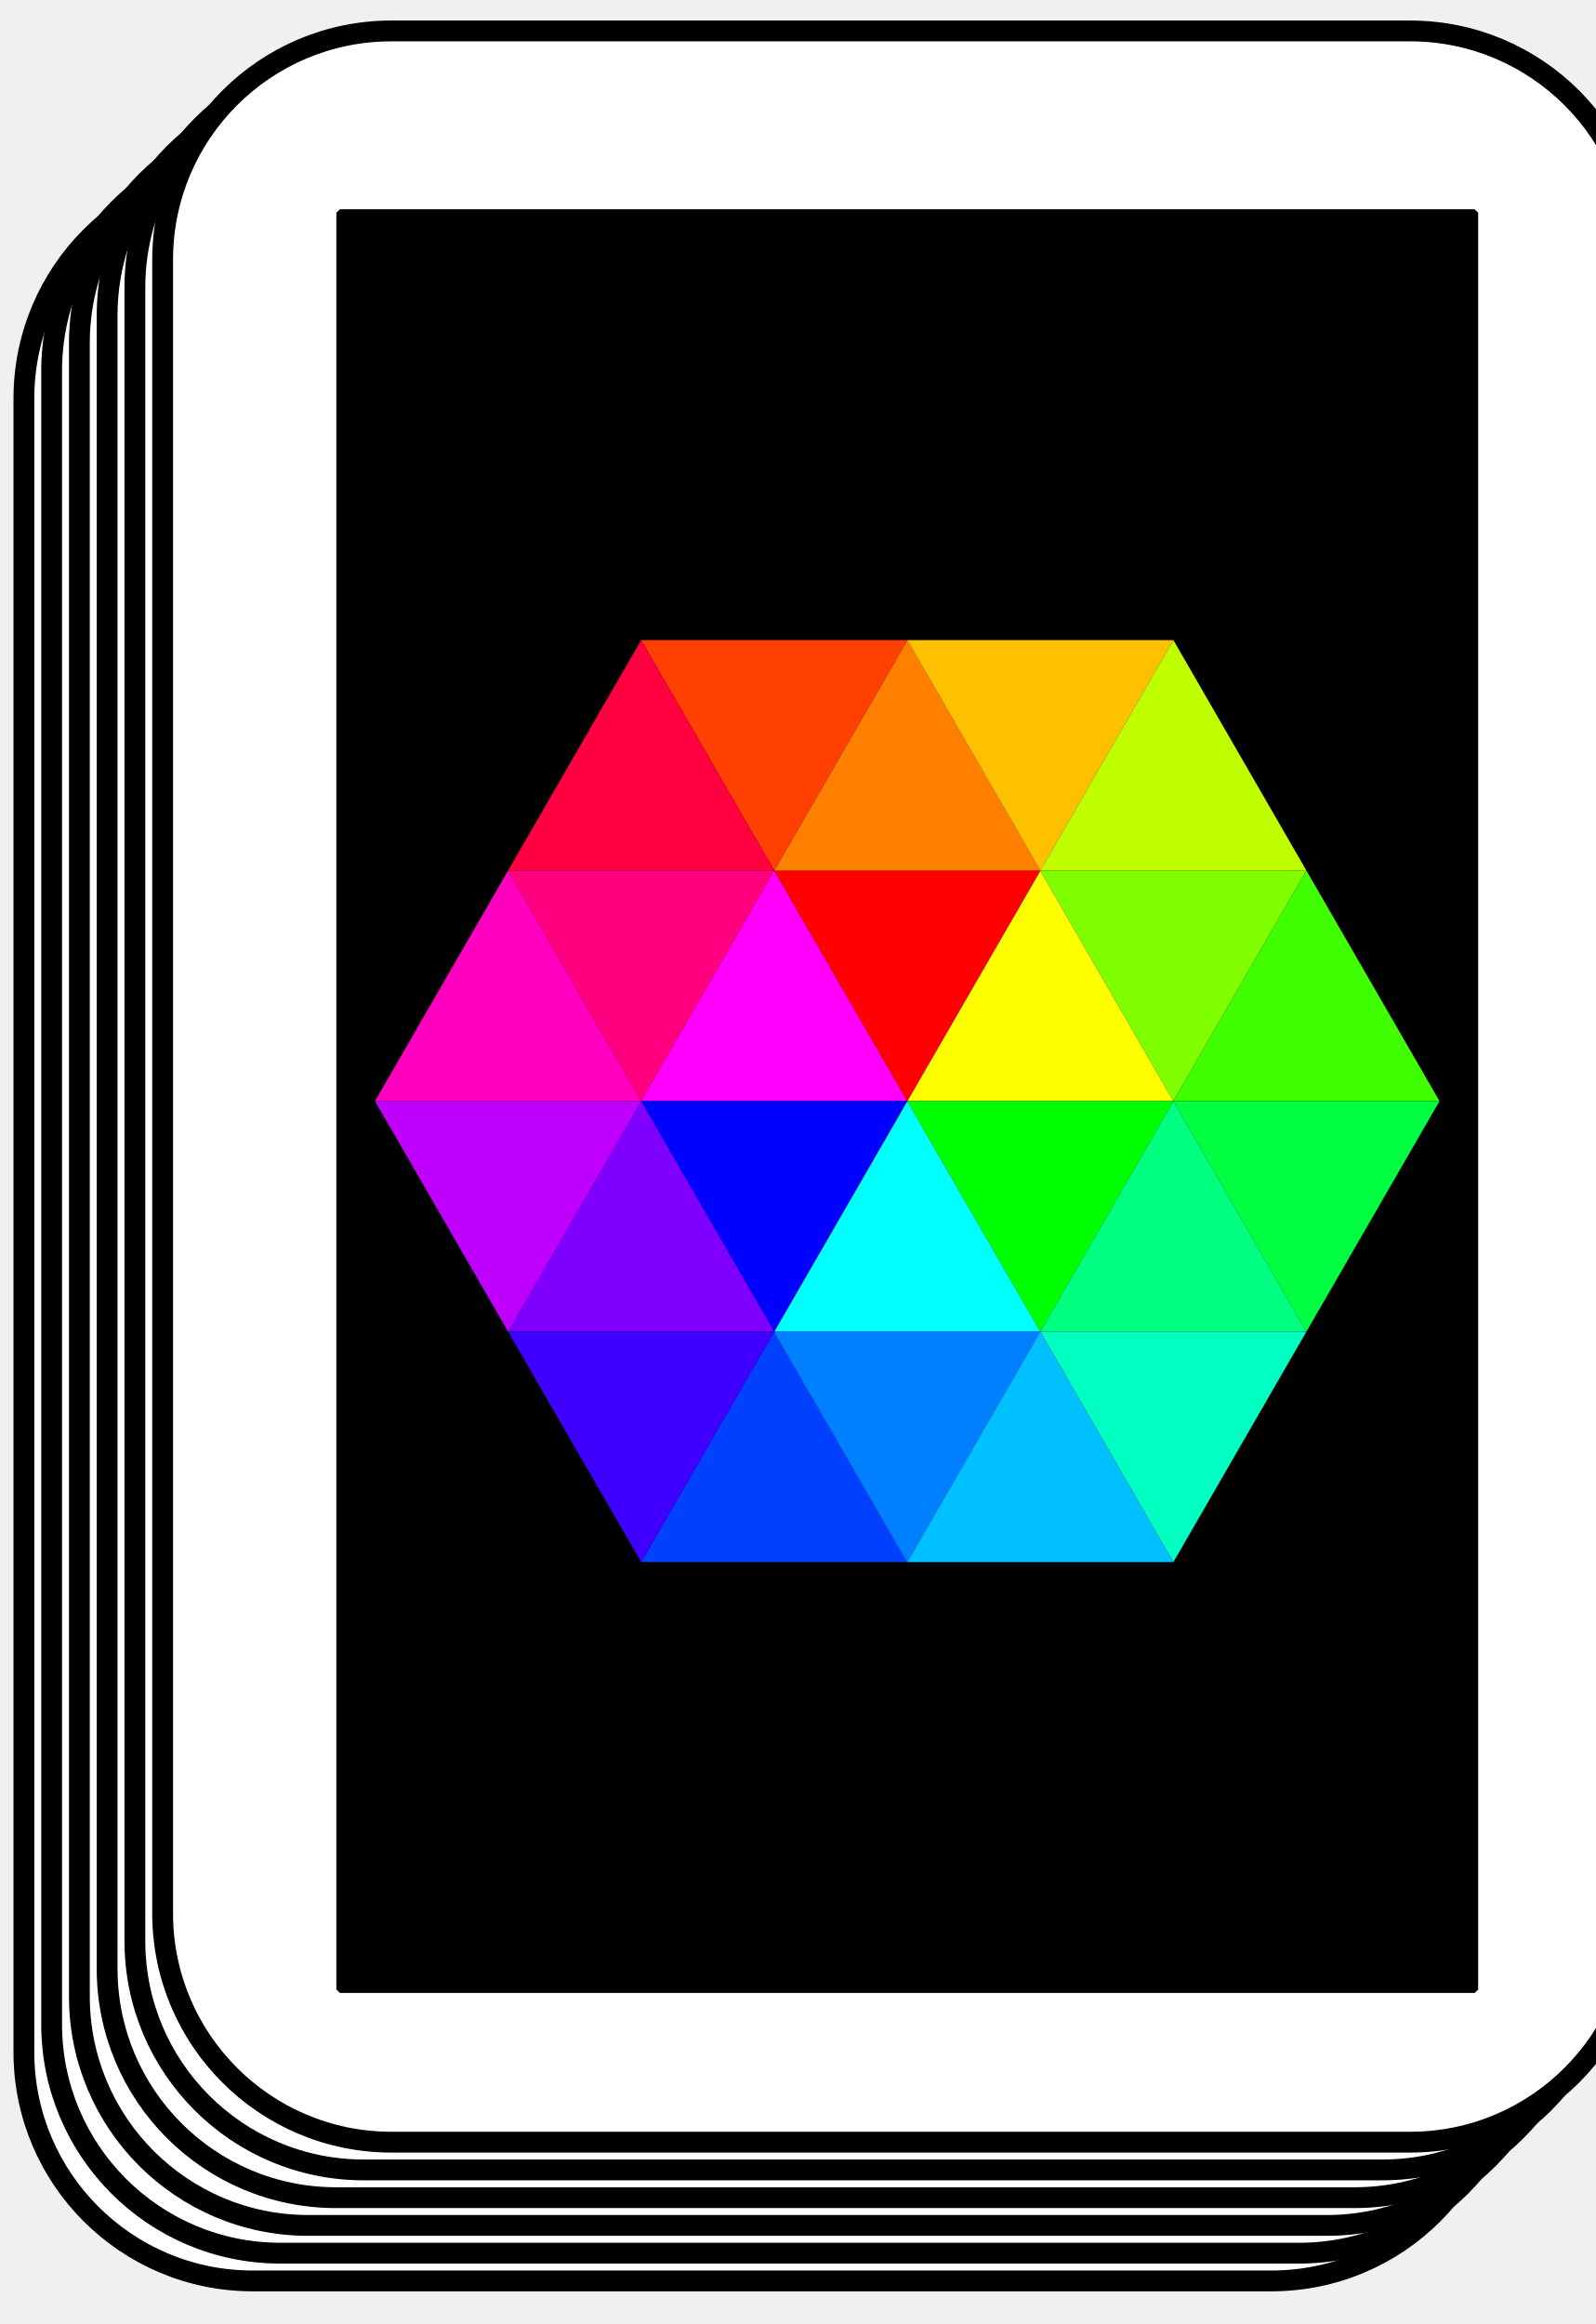
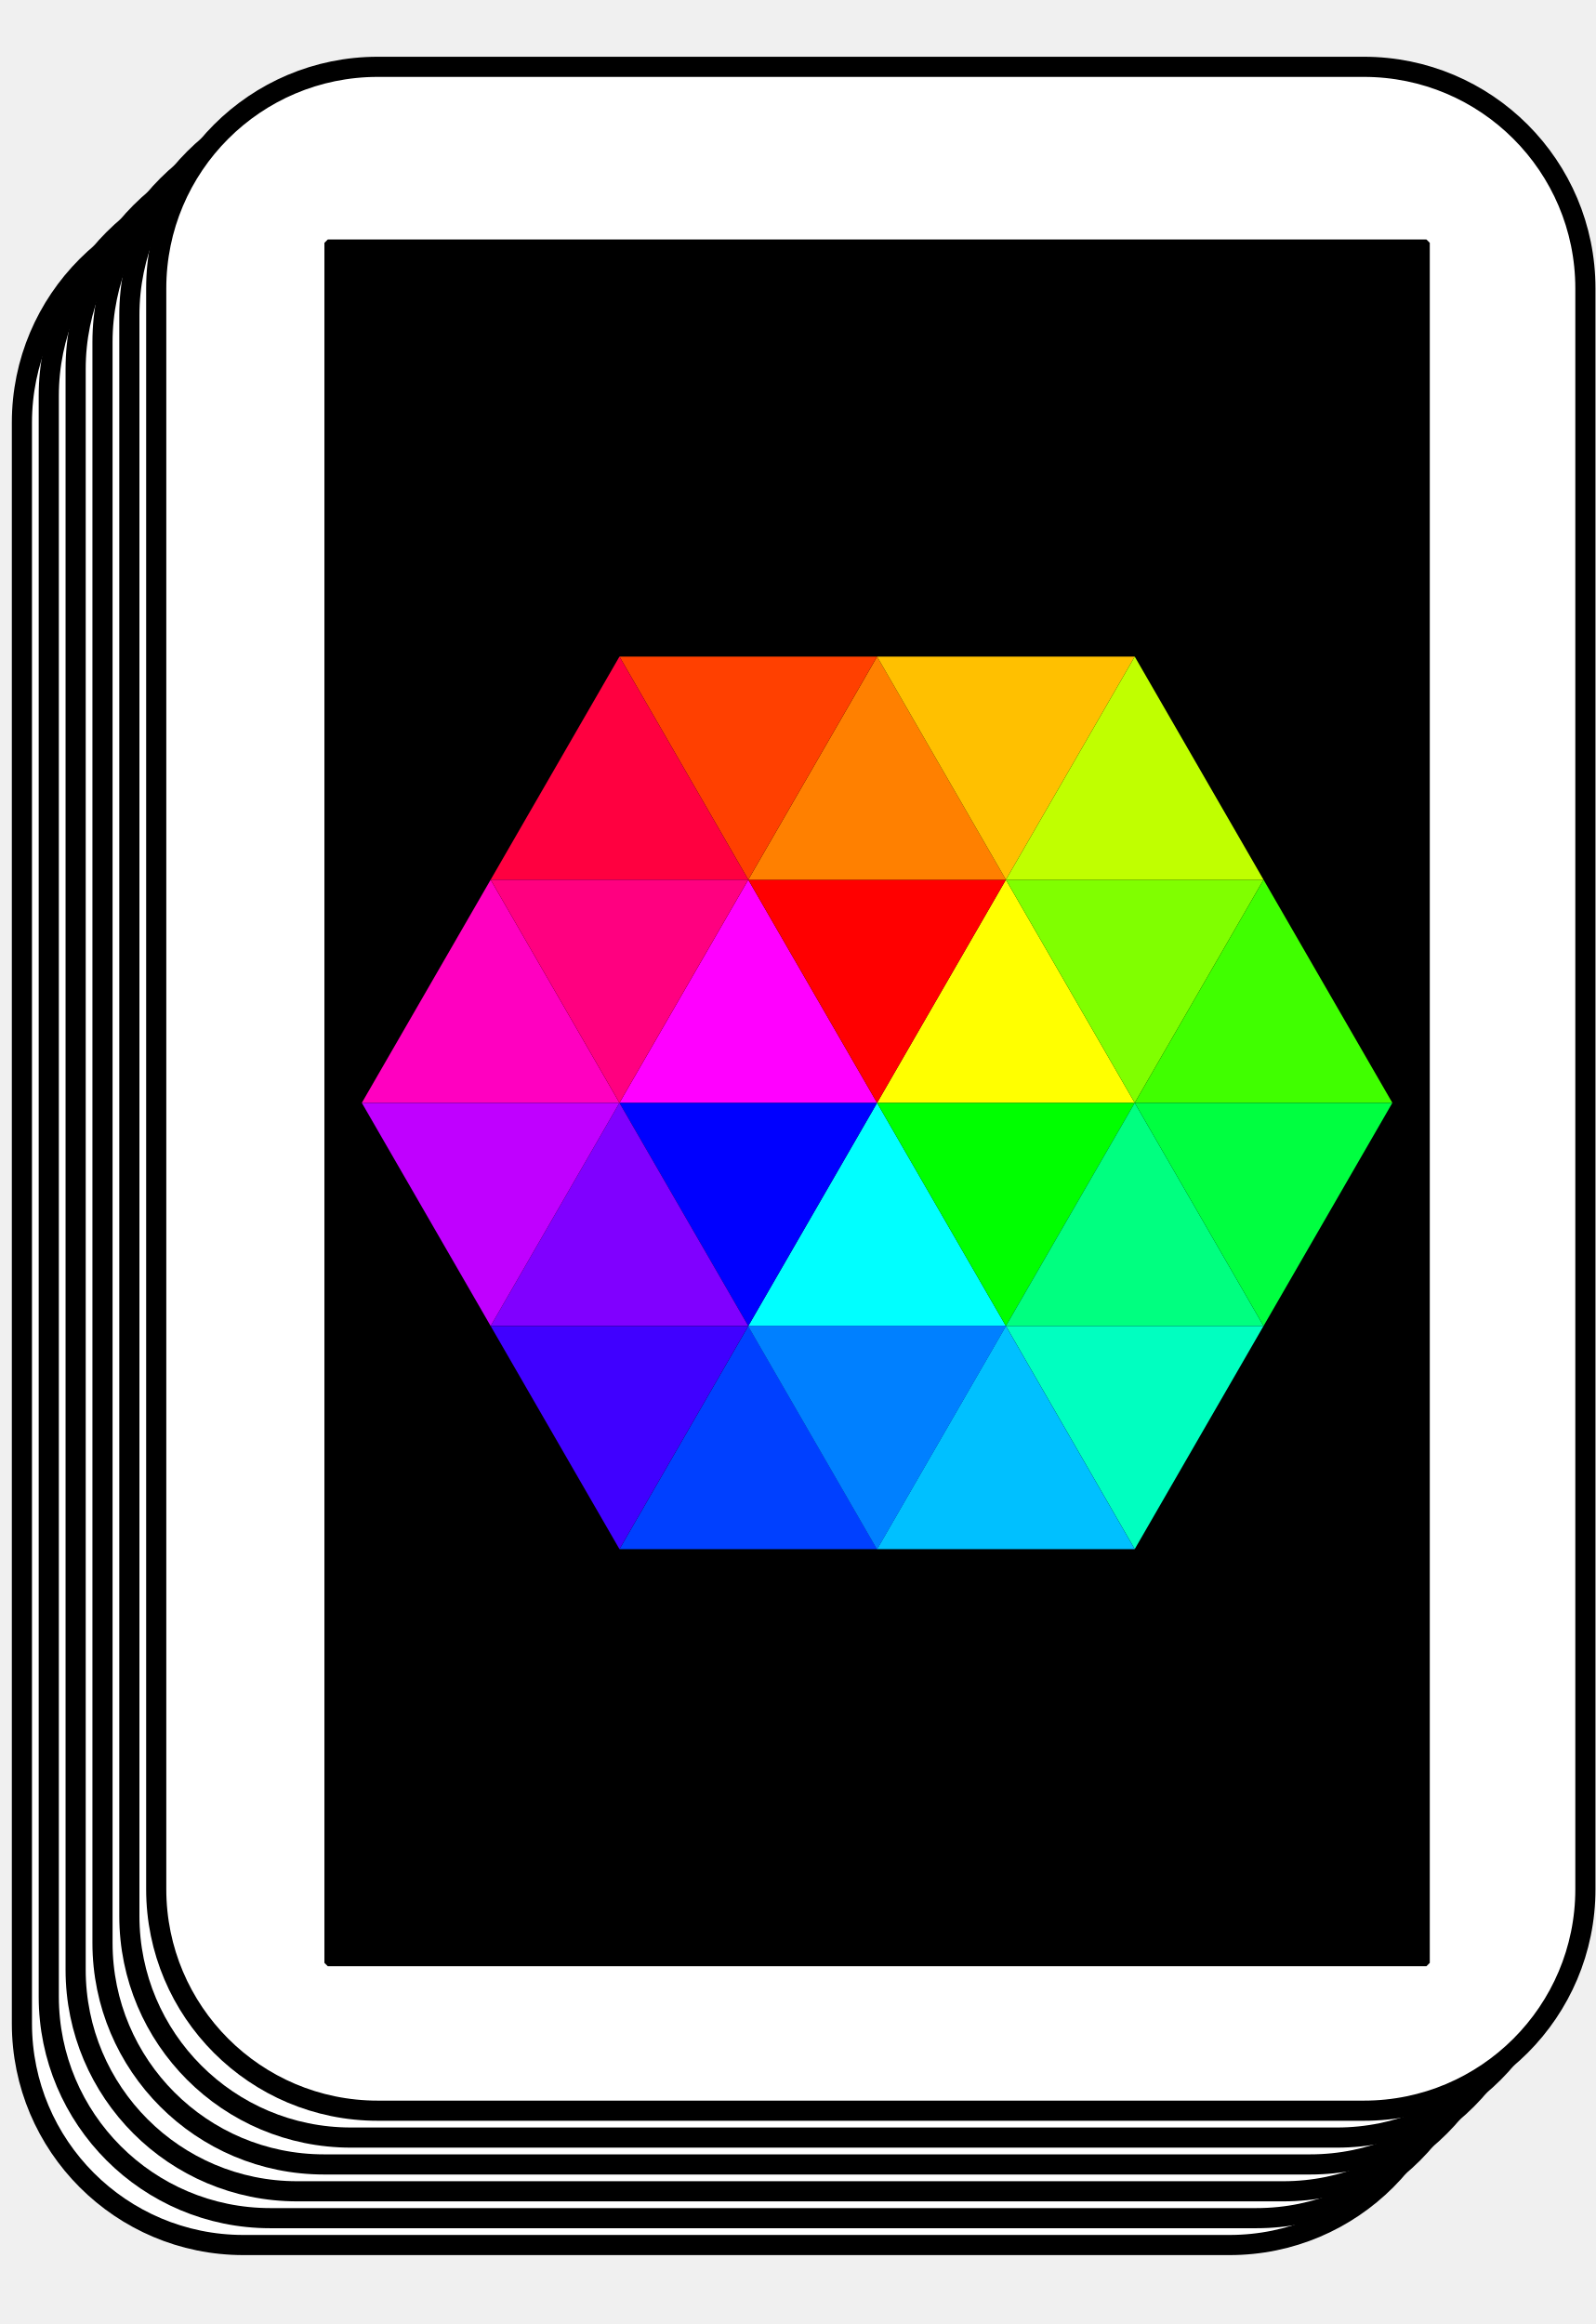
<svg xmlns="http://www.w3.org/2000/svg" viewBox="0 -20 230 335" id="svg2" version="1.1" width="100%" height="100%">
  <defs id="defs4">
    </defs>
  <g id="layer1" transform="translate(0,-740.5512)">
-     <g id="g8721" transform="translate(-0.8112714,-0.3617605)">
+     <g id="g8721" transform="matrix(0.968093,0,0,0.968093,-0.9611927,27.95691)">
      <rect ry="32.987" rx="32.987" transform="translate(0,740.5512)" y="4.821" x="4.256" height="304.33" width="212.818" id="rect3761" style="fill:#ffffff;fill-opacity:1;stroke:#000000;stroke-width:3;stroke-linejoin:miter;stroke-miterlimit:0;stroke-opacity:1;stroke-dasharray:none" />
      <rect ry="0" rx="107.901" y="771.581" x="29.806" height="256.108" width="163.592" id="color_area" style="fill:#000000;fill-opacity:1;stroke:#000000;stroke-width:1.009;stroke-linejoin:miter;stroke-miterlimit:0;stroke-opacity:1;stroke-dasharray:none" />
      <g id="layer1-5" transform="matrix(0.2325109,0,0,0.2325109,28.11276,740.5631)">
        <path style="fill:#00ffff;fill-opacity:1;stroke:none" id="path2812" d="M 177.735,373.081 278.661,198.272 379.587,373.081 z" transform="matrix(0.8174296,0,0,0.8174296,131.2882,522.0764)" />
        <path transform="matrix(0.8174296,0,0,0.8174296,48.78824,379.1822)" d="M 177.735,373.081 278.661,198.272 379.587,373.081 z" id="path2835" style="fill:#ff00ff;fill-opacity:1;stroke:none" />
        <path style="fill:#ffff00;fill-opacity:1;stroke:none" id="path2837" d="M 177.735,373.081 278.661,198.272 379.587,373.081 z" transform="matrix(0.8174296,0,0,0.8174296,213.7882,379.1823)" />
        <path transform="matrix(0.8174296,0,0,-0.8174296,131.2882,846.2237)" d="M 177.735,373.081 278.661,198.272 379.587,373.081 z" id="path2839" style="fill:#ff0000;fill-opacity:1;stroke:none" />
        <path style="fill:#0000ff;fill-opacity:1;stroke:none" id="path2841" d="M 177.735,373.081 278.661,198.272 379.587,373.081 z" transform="matrix(0.8174296,0,0,-0.8174296,48.78824,989.1178)" />
        <path transform="matrix(0.8174296,0,0,-0.8174296,213.7882,989.1178)" d="M 177.735,373.081 278.661,198.272 379.587,373.081 z" id="path2843" style="fill:#00ff00;fill-opacity:1;stroke:none" />
        <path transform="matrix(0.8174296,0,0,0.8174296,131.2882,236.288)" d="M 177.735,373.081 278.661,198.272 379.587,373.081 z" id="path2845" style="fill:#ff8000;fill-opacity:1;stroke:none" />
        <path transform="matrix(0.8174296,0,0,-0.8174296,48.78824,703.3295)" d="M 177.735,373.081 278.661,198.272 379.587,373.081 z" id="path2847" style="fill:#ff4000;fill-opacity:1;stroke:none" />
        <path style="fill:#ffc000;fill-opacity:1;stroke:none" id="path2849" d="M 177.735,373.081 278.661,198.272 379.587,373.081 z" transform="matrix(0.8174296,0,0,-0.8174296,213.7882,703.3294)" />
        <path style="fill:#80ff00;fill-opacity:1;stroke:none" id="path2851" d="M 177.735,373.081 278.661,198.272 379.587,373.081 z" transform="matrix(0.8174296,0,0,-0.8174296,296.2882,846.2236)" />
        <path style="fill:#c0ff00;fill-opacity:1;stroke:none" id="path2853" d="M 177.735,373.081 278.661,198.272 379.587,373.081 z" transform="matrix(0.8174296,0,0,0.8174296,296.2882,236.2881)" />
        <path transform="matrix(0.8174296,0,0,0.8174296,378.7882,379.1823)" d="M 177.735,373.081 278.661,198.272 379.587,373.081 z" id="path2855" style="fill:#40ff00;fill-opacity:1;stroke:none" />
        <path transform="matrix(0.8174296,0,0,0.8174296,296.2882,522.0765)" d="M 177.735,373.081 278.661,198.272 379.587,373.081 z" id="path2857" style="fill:#00ff80;fill-opacity:1;stroke:none" />
        <path transform="matrix(0.8174296,0,0,-0.8174296,378.7882,989.1179)" d="M 177.735,373.081 278.661,198.272 379.587,373.081 z" id="path2859" style="fill:#00ff40;fill-opacity:1;stroke:none" />
        <path style="fill:#00ffc0;fill-opacity:1;stroke:none" id="path2861" d="M 177.735,373.081 278.661,198.272 379.587,373.081 z" transform="matrix(0.8174296,0,0,-0.8174296,296.2882,1132.012)" />
        <path transform="matrix(0.8174296,0,0,0.8174296,213.7882,664.9707)" d="M 177.735,373.081 278.661,198.272 379.587,373.081 z" id="path2863" style="fill:#00c0ff;fill-opacity:1;stroke:none" />
        <path style="fill:#0040ff;fill-opacity:1;stroke:none" id="path2865" d="M 177.735,373.081 278.661,198.272 379.587,373.081 z" transform="matrix(0.8174296,0,0,0.8174296,48.78824,664.9706)" />
        <path transform="matrix(0.8174296,0,0,-0.8174296,131.2882,1132.012)" d="M 177.735,373.081 278.661,198.272 379.587,373.081 z" id="path2867" style="fill:#0080ff;fill-opacity:1;stroke:none" />
        <path style="fill:#8000ff;fill-opacity:1;stroke:none" id="path2869" d="M 177.735,373.081 278.661,198.272 379.587,373.081 z" transform="matrix(0.8174296,0,0,0.8174296,-33.71176,522.0765)" />
        <path transform="matrix(0.8174296,0,0,0.8174296,-116.2117,379.1822)" d="M 177.735,373.081 278.661,198.272 379.587,373.081 z" id="path2871" style="fill:#ff00c0;fill-opacity:1;stroke:none" />
        <path style="fill:#0080ff;fill-opacity:1;stroke:none" id="path2873" d="M 177.735,373.081 278.661,198.272 379.587,373.081 z" transform="matrix(0.8174296,0,0,-0.8174296,131.2882,1132.012)" />
        <path transform="matrix(0.8174296,0,0,-0.8174296,-116.2117,989.1179)" d="M 177.735,373.081 278.661,198.272 379.587,373.081 z" id="path2875" style="fill:#c000ff;fill-opacity:1;stroke:none" />
        <path style="fill:#4000ff;fill-opacity:1;stroke:none" id="path2877" d="M 177.735,373.081 278.661,198.272 379.587,373.081 z" transform="matrix(0.8174296,0,0,-0.8174296,-33.71176,1132.012)" />
        <path style="fill:#ff0040;fill-opacity:1;stroke:none" id="path2879" d="M 177.735,373.081 278.661,198.272 379.587,373.081 z" transform="matrix(0.8174296,0,0,0.8174296,-33.71176,236.2881)" />
        <path style="fill:#ff0080;fill-opacity:1;stroke:none" id="path2896" d="M 177.735,373.081 278.661,198.272 379.587,373.081 z" transform="matrix(0.8174296,0,0,-0.8174296,-33.71176,846.2236)" />
      </g>
    </g>
-     <g transform="translate(3.188729,-4.36176)" id="g8721-8">
+     <g transform="matrix(0.968093,0,0,0.968093,2.911179,24.08454)" id="g8721-8">
      <rect ry="32.987" rx="32.987" transform="translate(0,740.5512)" y="4.821" x="4.256" height="304.33" width="212.818" id="rect3761-61" style="fill:#ffffff;fill-opacity:1;stroke:#000000;stroke-width:3;stroke-linejoin:miter;stroke-miterlimit:0;stroke-opacity:1;stroke-dasharray:none" />
      <rect ry="0" rx="107.901" y="771.581" x="29.806" height="256.108" width="163.592" id="color_area-6" style="fill:#000000;fill-opacity:1;stroke:#000000;stroke-width:1.009;stroke-linejoin:miter;stroke-miterlimit:0;stroke-opacity:1;stroke-dasharray:none" />
      <g id="layer1-5-81" transform="matrix(0.2325109,0,0,0.2325109,28.11276,740.5631)">
        <path style="fill:#00ffff;fill-opacity:1;stroke:none" id="path2812-9" d="M 177.735,373.081 278.661,198.272 379.587,373.081 z" transform="matrix(0.8174296,0,0,0.8174296,131.2882,522.0764)" />
        <path transform="matrix(0.8174296,0,0,0.8174296,48.78824,379.1822)" d="M 177.735,373.081 278.661,198.272 379.587,373.081 z" id="path2835-71" style="fill:#ff00ff;fill-opacity:1;stroke:none" />
        <path style="fill:#ffff00;fill-opacity:1;stroke:none" id="path2837-2" d="M 177.735,373.081 278.661,198.272 379.587,373.081 z" transform="matrix(0.8174296,0,0,0.8174296,213.7882,379.1823)" />
        <path transform="matrix(0.8174296,0,0,-0.8174296,131.2882,846.2237)" d="M 177.735,373.081 278.661,198.272 379.587,373.081 z" id="path2839-01" style="fill:#ff0000;fill-opacity:1;stroke:none" />
        <path style="fill:#0000ff;fill-opacity:1;stroke:none" id="path2841-9" d="M 177.735,373.081 278.661,198.272 379.587,373.081 z" transform="matrix(0.8174296,0,0,-0.8174296,48.78824,989.1178)" />
        <path transform="matrix(0.8174296,0,0,-0.8174296,213.7882,989.1178)" d="M 177.735,373.081 278.661,198.272 379.587,373.081 z" id="path2843-8" style="fill:#00ff00;fill-opacity:1;stroke:none" />
        <path transform="matrix(0.8174296,0,0,0.8174296,131.2882,236.288)" d="M 177.735,373.081 278.661,198.272 379.587,373.081 z" id="path2845-9" style="fill:#ff8000;fill-opacity:1;stroke:none" />
        <path transform="matrix(0.8174296,0,0,-0.8174296,48.78824,703.3295)" d="M 177.735,373.081 278.661,198.272 379.587,373.081 z" id="path2847-7" style="fill:#ff4000;fill-opacity:1;stroke:none" />
        <path style="fill:#ffc000;fill-opacity:1;stroke:none" id="path2849-4" d="M 177.735,373.081 278.661,198.272 379.587,373.081 z" transform="matrix(0.8174296,0,0,-0.8174296,213.7882,703.3294)" />
        <path style="fill:#80ff00;fill-opacity:1;stroke:none" id="path2851-4" d="M 177.735,373.081 278.661,198.272 379.587,373.081 z" transform="matrix(0.8174296,0,0,-0.8174296,296.2882,846.2236)" />
        <path style="fill:#c0ff00;fill-opacity:1;stroke:none" id="path2853-82" d="M 177.735,373.081 278.661,198.272 379.587,373.081 z" transform="matrix(0.8174296,0,0,0.8174296,296.2882,236.2881)" />
        <path transform="matrix(0.8174296,0,0,0.8174296,378.7882,379.1823)" d="M 177.735,373.081 278.661,198.272 379.587,373.081 z" id="path2855-29" style="fill:#40ff00;fill-opacity:1;stroke:none" />
        <path transform="matrix(0.8174296,0,0,0.8174296,296.2882,522.0765)" d="M 177.735,373.081 278.661,198.272 379.587,373.081 z" id="path2857-0" style="fill:#00ff80;fill-opacity:1;stroke:none" />
        <path transform="matrix(0.8174296,0,0,-0.8174296,378.7882,989.1179)" d="M 177.735,373.081 278.661,198.272 379.587,373.081 z" id="path2859-8" style="fill:#00ff40;fill-opacity:1;stroke:none" />
        <path style="fill:#00ffc0;fill-opacity:1;stroke:none" id="path2861-2" d="M 177.735,373.081 278.661,198.272 379.587,373.081 z" transform="matrix(0.8174296,0,0,-0.8174296,296.2882,1132.012)" />
        <path transform="matrix(0.8174296,0,0,0.8174296,213.7882,664.9707)" d="M 177.735,373.081 278.661,198.272 379.587,373.081 z" id="path2863-4" style="fill:#00c0ff;fill-opacity:1;stroke:none" />
        <path style="fill:#0040ff;fill-opacity:1;stroke:none" id="path2865-72" d="M 177.735,373.081 278.661,198.272 379.587,373.081 z" transform="matrix(0.8174296,0,0,0.8174296,48.78824,664.9706)" />
        <path transform="matrix(0.8174296,0,0,-0.8174296,131.2882,1132.012)" d="M 177.735,373.081 278.661,198.272 379.587,373.081 z" id="path2867-5" style="fill:#0080ff;fill-opacity:1;stroke:none" />
        <path style="fill:#8000ff;fill-opacity:1;stroke:none" id="path2869-6" d="M 177.735,373.081 278.661,198.272 379.587,373.081 z" transform="matrix(0.8174296,0,0,0.8174296,-33.71176,522.0765)" />
        <path transform="matrix(0.8174296,0,0,0.8174296,-116.2117,379.1822)" d="M 177.735,373.081 278.661,198.272 379.587,373.081 z" id="path2871-0" style="fill:#ff00c0;fill-opacity:1;stroke:none" />
        <path style="fill:#0080ff;fill-opacity:1;stroke:none" id="path2873-344" d="M 177.735,373.081 278.661,198.272 379.587,373.081 z" transform="matrix(0.8174296,0,0,-0.8174296,131.2882,1132.012)" />
        <path transform="matrix(0.8174296,0,0,-0.8174296,-116.2117,989.1179)" d="M 177.735,373.081 278.661,198.272 379.587,373.081 z" id="path2875-14" style="fill:#c000ff;fill-opacity:1;stroke:none" />
        <path style="fill:#4000ff;fill-opacity:1;stroke:none" id="path2877-7" d="M 177.735,373.081 278.661,198.272 379.587,373.081 z" transform="matrix(0.8174296,0,0,-0.8174296,-33.71176,1132.012)" />
        <path style="fill:#ff0040;fill-opacity:1;stroke:none" id="path2879-0" d="M 177.735,373.081 278.661,198.272 379.587,373.081 z" transform="matrix(0.8174296,0,0,0.8174296,-33.71176,236.2881)" />
        <path style="fill:#ff0080;fill-opacity:1;stroke:none" id="path2896-1" d="M 177.735,373.081 278.661,198.272 379.587,373.081 z" transform="matrix(0.8174296,0,0,-0.8174296,-33.71176,846.2236)" />
      </g>
    </g>
-     <g transform="translate(7.188729,-8.361761)" id="g8721-5">
+     <g transform="matrix(0.968093,0,0,0.968093,6.783551,20.21217)" id="g8721-5">
      <rect ry="32.987" rx="32.987" transform="translate(0,740.5512)" y="4.821" x="4.256" height="304.33" width="212.818" id="rect3761-6" style="fill:#ffffff;fill-opacity:1;stroke:#000000;stroke-width:3;stroke-linejoin:miter;stroke-miterlimit:0;stroke-opacity:1;stroke-dasharray:none" />
      <rect ry="0" rx="107.901" y="771.581" x="29.806" height="256.108" width="163.592" id="color_area-7" style="fill:#000000;fill-opacity:1;stroke:#000000;stroke-width:1.009;stroke-linejoin:miter;stroke-miterlimit:0;stroke-opacity:1;stroke-dasharray:none" />
      <g id="layer1-5-7" transform="matrix(0.2325109,0,0,0.2325109,28.11276,740.5631)">
        <path style="fill:#00ffff;fill-opacity:1;stroke:none" id="path2812-7" d="M 177.735,373.081 278.661,198.272 379.587,373.081 z" transform="matrix(0.8174296,0,0,0.8174296,131.2882,522.0764)" />
        <path transform="matrix(0.8174296,0,0,0.8174296,48.78824,379.1822)" d="M 177.735,373.081 278.661,198.272 379.587,373.081 z" id="path2835-7" style="fill:#ff00ff;fill-opacity:1;stroke:none" />
        <path style="fill:#ffff00;fill-opacity:1;stroke:none" id="path2837-7" d="M 177.735,373.081 278.661,198.272 379.587,373.081 z" transform="matrix(0.8174296,0,0,0.8174296,213.7882,379.1823)" />
        <path transform="matrix(0.8174296,0,0,-0.8174296,131.2882,846.2237)" d="M 177.735,373.081 278.661,198.272 379.587,373.081 z" id="path2839-3" style="fill:#ff0000;fill-opacity:1;stroke:none" />
        <path style="fill:#0000ff;fill-opacity:1;stroke:none" id="path2841-5" d="M 177.735,373.081 278.661,198.272 379.587,373.081 z" transform="matrix(0.8174296,0,0,-0.8174296,48.78824,989.1178)" />
        <path transform="matrix(0.8174296,0,0,-0.8174296,213.7882,989.1178)" d="M 177.735,373.081 278.661,198.272 379.587,373.081 z" id="path2843-4" style="fill:#00ff00;fill-opacity:1;stroke:none" />
        <path transform="matrix(0.8174296,0,0,0.8174296,131.2882,236.288)" d="M 177.735,373.081 278.661,198.272 379.587,373.081 z" id="path2845-4" style="fill:#ff8000;fill-opacity:1;stroke:none" />
        <path transform="matrix(0.8174296,0,0,-0.8174296,48.78824,703.3295)" d="M 177.735,373.081 278.661,198.272 379.587,373.081 z" id="path2847-1" style="fill:#ff4000;fill-opacity:1;stroke:none" />
        <path style="fill:#ffc000;fill-opacity:1;stroke:none" id="path2849-9" d="M 177.735,373.081 278.661,198.272 379.587,373.081 z" transform="matrix(0.8174296,0,0,-0.8174296,213.7882,703.3294)" />
        <path style="fill:#80ff00;fill-opacity:1;stroke:none" id="path2851-7" d="M 177.735,373.081 278.661,198.272 379.587,373.081 z" transform="matrix(0.8174296,0,0,-0.8174296,296.2882,846.2236)" />
        <path style="fill:#c0ff00;fill-opacity:1;stroke:none" id="path2853-0" d="M 177.735,373.081 278.661,198.272 379.587,373.081 z" transform="matrix(0.8174296,0,0,0.8174296,296.2882,236.2881)" />
        <path transform="matrix(0.8174296,0,0,0.8174296,378.7882,379.1823)" d="M 177.735,373.081 278.661,198.272 379.587,373.081 z" id="path2855-2" style="fill:#40ff00;fill-opacity:1;stroke:none" />
        <path transform="matrix(0.8174296,0,0,0.8174296,296.2882,522.0765)" d="M 177.735,373.081 278.661,198.272 379.587,373.081 z" id="path2857-4" style="fill:#00ff80;fill-opacity:1;stroke:none" />
        <path transform="matrix(0.8174296,0,0,-0.8174296,378.7882,989.1179)" d="M 177.735,373.081 278.661,198.272 379.587,373.081 z" id="path2859-9" style="fill:#00ff40;fill-opacity:1;stroke:none" />
        <path style="fill:#00ffc0;fill-opacity:1;stroke:none" id="path2861-4" d="M 177.735,373.081 278.661,198.272 379.587,373.081 z" transform="matrix(0.8174296,0,0,-0.8174296,296.2882,1132.012)" />
        <path transform="matrix(0.8174296,0,0,0.8174296,213.7882,664.9707)" d="M 177.735,373.081 278.661,198.272 379.587,373.081 z" id="path2863-7" style="fill:#00c0ff;fill-opacity:1;stroke:none" />
        <path style="fill:#0040ff;fill-opacity:1;stroke:none" id="path2865-4" d="M 177.735,373.081 278.661,198.272 379.587,373.081 z" transform="matrix(0.8174296,0,0,0.8174296,48.78824,664.9706)" />
        <path transform="matrix(0.8174296,0,0,-0.8174296,131.2882,1132.012)" d="M 177.735,373.081 278.661,198.272 379.587,373.081 z" id="path2867-8" style="fill:#0080ff;fill-opacity:1;stroke:none" />
        <path style="fill:#8000ff;fill-opacity:1;stroke:none" id="path2869-9" d="M 177.735,373.081 278.661,198.272 379.587,373.081 z" transform="matrix(0.8174296,0,0,0.8174296,-33.71176,522.0765)" />
        <path transform="matrix(0.8174296,0,0,0.8174296,-116.2117,379.1822)" d="M 177.735,373.081 278.661,198.272 379.587,373.081 z" id="path2871-4" style="fill:#ff00c0;fill-opacity:1;stroke:none" />
        <path style="fill:#0080ff;fill-opacity:1;stroke:none" id="path2873-3" d="M 177.735,373.081 278.661,198.272 379.587,373.081 z" transform="matrix(0.8174296,0,0,-0.8174296,131.2882,1132.012)" />
        <path transform="matrix(0.8174296,0,0,-0.8174296,-116.2117,989.1179)" d="M 177.735,373.081 278.661,198.272 379.587,373.081 z" id="path2875-4" style="fill:#c000ff;fill-opacity:1;stroke:none" />
        <path style="fill:#4000ff;fill-opacity:1;stroke:none" id="path2877-3" d="M 177.735,373.081 278.661,198.272 379.587,373.081 z" transform="matrix(0.8174296,0,0,-0.8174296,-33.71176,1132.012)" />
        <path style="fill:#ff0040;fill-opacity:1;stroke:none" id="path2879-6" d="M 177.735,373.081 278.661,198.272 379.587,373.081 z" transform="matrix(0.8174296,0,0,0.8174296,-33.71176,236.2881)" />
        <path style="fill:#ff0080;fill-opacity:1;stroke:none" id="path2896-8" d="M 177.735,373.081 278.661,198.272 379.587,373.081 z" transform="matrix(0.8174296,0,0,-0.8174296,-33.71176,846.2236)" />
      </g>
    </g>
-     <g transform="translate(11.18873,-12.36176)" id="g8721-3">
+     <g transform="matrix(0.968093,0,0,0.968093,10.65592,16.3398)" id="g8721-3">
      <rect ry="32.987" rx="32.987" transform="translate(0,740.5512)" y="4.821" x="4.256" height="304.33" width="212.818" id="rect3761-3" style="fill:#ffffff;fill-opacity:1;stroke:#000000;stroke-width:3;stroke-linejoin:miter;stroke-miterlimit:0;stroke-opacity:1;stroke-dasharray:none" />
      <rect ry="0" rx="107.901" y="771.581" x="29.806" height="256.108" width="163.592" id="color_area-5" style="fill:#000000;fill-opacity:1;stroke:#000000;stroke-width:1.009;stroke-linejoin:miter;stroke-miterlimit:0;stroke-opacity:1;stroke-dasharray:none" />
      <g id="layer1-5-1" transform="matrix(0.2325109,0,0,0.2325109,28.11276,740.5631)">
        <path style="fill:#00ffff;fill-opacity:1;stroke:none" id="path2812-1" d="M 177.735,373.081 278.661,198.272 379.587,373.081 z" transform="matrix(0.8174296,0,0,0.8174296,131.2882,522.0764)" />
        <path transform="matrix(0.8174296,0,0,0.8174296,48.78824,379.1822)" d="M 177.735,373.081 278.661,198.272 379.587,373.081 z" id="path2835-4" style="fill:#ff00ff;fill-opacity:1;stroke:none" />
        <path style="fill:#ffff00;fill-opacity:1;stroke:none" id="path2837-8" d="M 177.735,373.081 278.661,198.272 379.587,373.081 z" transform="matrix(0.8174296,0,0,0.8174296,213.7882,379.1823)" />
        <path transform="matrix(0.8174296,0,0,-0.8174296,131.2882,846.2237)" d="M 177.735,373.081 278.661,198.272 379.587,373.081 z" id="path2839-0" style="fill:#ff0000;fill-opacity:1;stroke:none" />
        <path style="fill:#0000ff;fill-opacity:1;stroke:none" id="path2841-2" d="M 177.735,373.081 278.661,198.272 379.587,373.081 z" transform="matrix(0.8174296,0,0,-0.8174296,48.78824,989.1178)" />
        <path transform="matrix(0.8174296,0,0,-0.8174296,213.7882,989.1178)" d="M 177.735,373.081 278.661,198.272 379.587,373.081 z" id="path2843-2" style="fill:#00ff00;fill-opacity:1;stroke:none" />
        <path transform="matrix(0.8174296,0,0,0.8174296,131.2882,236.288)" d="M 177.735,373.081 278.661,198.272 379.587,373.081 z" id="path2845-5" style="fill:#ff8000;fill-opacity:1;stroke:none" />
        <path transform="matrix(0.8174296,0,0,-0.8174296,48.78824,703.3295)" d="M 177.735,373.081 278.661,198.272 379.587,373.081 z" id="path2847-8" style="fill:#ff4000;fill-opacity:1;stroke:none" />
        <path style="fill:#ffc000;fill-opacity:1;stroke:none" id="path2849-6" d="M 177.735,373.081 278.661,198.272 379.587,373.081 z" transform="matrix(0.8174296,0,0,-0.8174296,213.7882,703.3294)" />
        <path style="fill:#80ff00;fill-opacity:1;stroke:none" id="path2851-9" d="M 177.735,373.081 278.661,198.272 379.587,373.081 z" transform="matrix(0.8174296,0,0,-0.8174296,296.2882,846.2236)" />
        <path style="fill:#c0ff00;fill-opacity:1;stroke:none" id="path2853-8" d="M 177.735,373.081 278.661,198.272 379.587,373.081 z" transform="matrix(0.8174296,0,0,0.8174296,296.2882,236.2881)" />
        <path transform="matrix(0.8174296,0,0,0.8174296,378.7882,379.1823)" d="M 177.735,373.081 278.661,198.272 379.587,373.081 z" id="path2855-3" style="fill:#40ff00;fill-opacity:1;stroke:none" />
        <path transform="matrix(0.8174296,0,0,0.8174296,296.2882,522.0765)" d="M 177.735,373.081 278.661,198.272 379.587,373.081 z" id="path2857-9" style="fill:#00ff80;fill-opacity:1;stroke:none" />
        <path transform="matrix(0.8174296,0,0,-0.8174296,378.7882,989.1179)" d="M 177.735,373.081 278.661,198.272 379.587,373.081 z" id="path2859-0" style="fill:#00ff40;fill-opacity:1;stroke:none" />
        <path style="fill:#00ffc0;fill-opacity:1;stroke:none" id="path2861-0" d="M 177.735,373.081 278.661,198.272 379.587,373.081 z" transform="matrix(0.8174296,0,0,-0.8174296,296.2882,1132.012)" />
        <path transform="matrix(0.8174296,0,0,0.8174296,213.7882,664.9707)" d="M 177.735,373.081 278.661,198.272 379.587,373.081 z" id="path2863-0" style="fill:#00c0ff;fill-opacity:1;stroke:none" />
        <path style="fill:#0040ff;fill-opacity:1;stroke:none" id="path2865-5" d="M 177.735,373.081 278.661,198.272 379.587,373.081 z" transform="matrix(0.8174296,0,0,0.8174296,48.78824,664.9706)" />
        <path transform="matrix(0.8174296,0,0,-0.8174296,131.2882,1132.012)" d="M 177.735,373.081 278.661,198.272 379.587,373.081 z" id="path2867-7" style="fill:#0080ff;fill-opacity:1;stroke:none" />
        <path style="fill:#8000ff;fill-opacity:1;stroke:none" id="path2869-7" d="M 177.735,373.081 278.661,198.272 379.587,373.081 z" transform="matrix(0.8174296,0,0,0.8174296,-33.71176,522.0765)" />
        <path transform="matrix(0.8174296,0,0,0.8174296,-116.2117,379.1822)" d="M 177.735,373.081 278.661,198.272 379.587,373.081 z" id="path2871-5" style="fill:#ff00c0;fill-opacity:1;stroke:none" />
        <path style="fill:#0080ff;fill-opacity:1;stroke:none" id="path2873-8" d="M 177.735,373.081 278.661,198.272 379.587,373.081 z" transform="matrix(0.8174296,0,0,-0.8174296,131.2882,1132.012)" />
        <path transform="matrix(0.8174296,0,0,-0.8174296,-116.2117,989.1179)" d="M 177.735,373.081 278.661,198.272 379.587,373.081 z" id="path2875-1" style="fill:#c000ff;fill-opacity:1;stroke:none" />
        <path style="fill:#4000ff;fill-opacity:1;stroke:none" id="path2877-0" d="M 177.735,373.081 278.661,198.272 379.587,373.081 z" transform="matrix(0.8174296,0,0,-0.8174296,-33.71176,1132.012)" />
        <path style="fill:#ff0040;fill-opacity:1;stroke:none" id="path2879-2" d="M 177.735,373.081 278.661,198.272 379.587,373.081 z" transform="matrix(0.8174296,0,0,0.8174296,-33.71176,236.2881)" />
        <path style="fill:#ff0080;fill-opacity:1;stroke:none" id="path2896-6" d="M 177.735,373.081 278.661,198.272 379.587,373.081 z" transform="matrix(0.8174296,0,0,-0.8174296,-33.71176,846.2236)" />
      </g>
    </g>
-     <g transform="translate(15.18873,-16.36176)" id="g8721-6">
+     <g transform="matrix(0.968093,0,0,0.968093,14.52829,12.46743)" id="g8721-6">
      <rect ry="32.987" rx="32.987" transform="translate(0,740.5512)" y="4.821" x="4.256" height="304.33" width="212.818" id="rect3761-32" style="fill:#ffffff;fill-opacity:1;stroke:#000000;stroke-width:3;stroke-linejoin:miter;stroke-miterlimit:0;stroke-opacity:1;stroke-dasharray:none" />
      <rect ry="0" rx="107.901" y="771.581" x="29.806" height="256.108" width="163.592" id="color_area-0" style="fill:#000000;fill-opacity:1;stroke:#000000;stroke-width:1.009;stroke-linejoin:miter;stroke-miterlimit:0;stroke-opacity:1;stroke-dasharray:none" />
      <g id="layer1-5-8" transform="matrix(0.2325109,0,0,0.2325109,28.11276,740.5631)">
        <path style="fill:#00ffff;fill-opacity:1;stroke:none" id="path2812-3" d="M 177.735,373.081 278.661,198.272 379.587,373.081 z" transform="matrix(0.8174296,0,0,0.8174296,131.2882,522.0764)" />
        <path transform="matrix(0.8174296,0,0,0.8174296,48.78824,379.1822)" d="M 177.735,373.081 278.661,198.272 379.587,373.081 z" id="path2835-3" style="fill:#ff00ff;fill-opacity:1;stroke:none" />
        <path style="fill:#ffff00;fill-opacity:1;stroke:none" id="path2837-3" d="M 177.735,373.081 278.661,198.272 379.587,373.081 z" transform="matrix(0.8174296,0,0,0.8174296,213.7882,379.1823)" />
        <path transform="matrix(0.8174296,0,0,-0.8174296,131.2882,846.2237)" d="M 177.735,373.081 278.661,198.272 379.587,373.081 z" id="path2839-2" style="fill:#ff0000;fill-opacity:1;stroke:none" />
        <path style="fill:#0000ff;fill-opacity:1;stroke:none" id="path2841-3" d="M 177.735,373.081 278.661,198.272 379.587,373.081 z" transform="matrix(0.8174296,0,0,-0.8174296,48.78824,989.1178)" />
        <path transform="matrix(0.8174296,0,0,-0.8174296,213.7882,989.1178)" d="M 177.735,373.081 278.661,198.272 379.587,373.081 z" id="path2843-7" style="fill:#00ff00;fill-opacity:1;stroke:none" />
        <path transform="matrix(0.8174296,0,0,0.8174296,131.2882,236.288)" d="M 177.735,373.081 278.661,198.272 379.587,373.081 z" id="path2845-6" style="fill:#ff8000;fill-opacity:1;stroke:none" />
        <path transform="matrix(0.8174296,0,0,-0.8174296,48.78824,703.3295)" d="M 177.735,373.081 278.661,198.272 379.587,373.081 z" id="path2847-15" style="fill:#ff4000;fill-opacity:1;stroke:none" />
        <path style="fill:#ffc000;fill-opacity:1;stroke:none" id="path2849-2" d="M 177.735,373.081 278.661,198.272 379.587,373.081 z" transform="matrix(0.8174296,0,0,-0.8174296,213.7882,703.3294)" />
        <path style="fill:#80ff00;fill-opacity:1;stroke:none" id="path2851-0" d="M 177.735,373.081 278.661,198.272 379.587,373.081 z" transform="matrix(0.8174296,0,0,-0.8174296,296.2882,846.2236)" />
        <path style="fill:#c0ff00;fill-opacity:1;stroke:none" id="path2853-3" d="M 177.735,373.081 278.661,198.272 379.587,373.081 z" transform="matrix(0.8174296,0,0,0.8174296,296.2882,236.2881)" />
        <path transform="matrix(0.8174296,0,0,0.8174296,378.7882,379.1823)" d="M 177.735,373.081 278.661,198.272 379.587,373.081 z" id="path2855-8" style="fill:#40ff00;fill-opacity:1;stroke:none" />
        <path transform="matrix(0.8174296,0,0,0.8174296,296.2882,522.0765)" d="M 177.735,373.081 278.661,198.272 379.587,373.081 z" id="path2857-1" style="fill:#00ff80;fill-opacity:1;stroke:none" />
        <path transform="matrix(0.8174296,0,0,-0.8174296,378.7882,989.1179)" d="M 177.735,373.081 278.661,198.272 379.587,373.081 z" id="path2859-6" style="fill:#00ff40;fill-opacity:1;stroke:none" />
        <path style="fill:#00ffc0;fill-opacity:1;stroke:none" id="path2861-01" d="M 177.735,373.081 278.661,198.272 379.587,373.081 z" transform="matrix(0.8174296,0,0,-0.8174296,296.2882,1132.012)" />
        <path transform="matrix(0.8174296,0,0,0.8174296,213.7882,664.9707)" d="M 177.735,373.081 278.661,198.272 379.587,373.081 z" id="path2863-3" style="fill:#00c0ff;fill-opacity:1;stroke:none" />
        <path style="fill:#0040ff;fill-opacity:1;stroke:none" id="path2865-7" d="M 177.735,373.081 278.661,198.272 379.587,373.081 z" transform="matrix(0.8174296,0,0,0.8174296,48.78824,664.9706)" />
        <path transform="matrix(0.8174296,0,0,-0.8174296,131.2882,1132.012)" d="M 177.735,373.081 278.661,198.272 379.587,373.081 z" id="path2867-0" style="fill:#0080ff;fill-opacity:1;stroke:none" />
        <path style="fill:#8000ff;fill-opacity:1;stroke:none" id="path2869-8" d="M 177.735,373.081 278.661,198.272 379.587,373.081 z" transform="matrix(0.8174296,0,0,0.8174296,-33.71176,522.0765)" />
        <path transform="matrix(0.8174296,0,0,0.8174296,-116.2117,379.1822)" d="M 177.735,373.081 278.661,198.272 379.587,373.081 z" id="path2871-8" style="fill:#ff00c0;fill-opacity:1;stroke:none" />
        <path style="fill:#0080ff;fill-opacity:1;stroke:none" id="path2873-1" d="M 177.735,373.081 278.661,198.272 379.587,373.081 z" transform="matrix(0.8174296,0,0,-0.8174296,131.2882,1132.012)" />
        <path transform="matrix(0.8174296,0,0,-0.8174296,-116.2117,989.1179)" d="M 177.735,373.081 278.661,198.272 379.587,373.081 z" id="path2875-0" style="fill:#c000ff;fill-opacity:1;stroke:none" />
        <path style="fill:#4000ff;fill-opacity:1;stroke:none" id="path2877-00" d="M 177.735,373.081 278.661,198.272 379.587,373.081 z" transform="matrix(0.8174296,0,0,-0.8174296,-33.71176,1132.012)" />
        <path style="fill:#ff0040;fill-opacity:1;stroke:none" id="path2879-7" d="M 177.735,373.081 278.661,198.272 379.587,373.081 z" transform="matrix(0.8174296,0,0,0.8174296,-33.71176,236.2881)" />
        <path style="fill:#ff0080;fill-opacity:1;stroke:none" id="path2896-5" d="M 177.735,373.081 278.661,198.272 379.587,373.081 z" transform="matrix(0.8174296,0,0,-0.8174296,-33.71176,846.2236)" />
      </g>
    </g>
-     <g transform="translate(19.18873,-20.36176)" id="g8721-2">
+     <g transform="matrix(0.968093,0,0,0.968093,18.40067,8.595053)" id="g8721-2">
      <rect ry="32.987" rx="32.987" transform="translate(0,740.5512)" y="4.821" x="4.256" height="304.33" width="212.818" id="rect3761-9" style="fill:#ffffff;fill-opacity:1;stroke:#000000;stroke-width:3;stroke-linejoin:miter;stroke-miterlimit:0;stroke-opacity:1;stroke-dasharray:none" />
      <rect ry="0" rx="107.901" y="771.581" x="29.806" height="256.108" width="163.592" id="color_area-4" style="fill:#000000;fill-opacity:1;stroke:#000000;stroke-width:1.009;stroke-linejoin:miter;stroke-miterlimit:0;stroke-opacity:1;stroke-dasharray:none" />
      <g id="layer1-5-5" transform="matrix(0.2325109,0,0,0.2325109,28.11276,740.5631)">
        <path style="fill:#00ffff;fill-opacity:1;stroke:none" id="path2812-2" d="M 177.735,373.081 278.661,198.272 379.587,373.081 z" transform="matrix(0.8174296,0,0,0.8174296,131.2882,522.0764)" />
        <path transform="matrix(0.8174296,0,0,0.8174296,48.78824,379.1822)" d="M 177.735,373.081 278.661,198.272 379.587,373.081 z" id="path2835-9" style="fill:#ff00ff;fill-opacity:1;stroke:none" />
        <path style="fill:#ffff00;fill-opacity:1;stroke:none" id="path2837-77" d="M 177.735,373.081 278.661,198.272 379.587,373.081 z" transform="matrix(0.8174296,0,0,0.8174296,213.7882,379.1823)" />
        <path transform="matrix(0.8174296,0,0,-0.8174296,131.2882,846.2237)" d="M 177.735,373.081 278.661,198.272 379.587,373.081 z" id="path2839-6" style="fill:#ff0000;fill-opacity:1;stroke:none" />
        <path style="fill:#0000ff;fill-opacity:1;stroke:none" id="path2841-38" d="M 177.735,373.081 278.661,198.272 379.587,373.081 z" transform="matrix(0.8174296,0,0,-0.8174296,48.78824,989.1178)" />
        <path transform="matrix(0.8174296,0,0,-0.8174296,213.7882,989.1178)" d="M 177.735,373.081 278.661,198.272 379.587,373.081 z" id="path2843-1" style="fill:#00ff00;fill-opacity:1;stroke:none" />
        <path transform="matrix(0.8174296,0,0,0.8174296,131.2882,236.288)" d="M 177.735,373.081 278.661,198.272 379.587,373.081 z" id="path2845-8" style="fill:#ff8000;fill-opacity:1;stroke:none" />
        <path transform="matrix(0.8174296,0,0,-0.8174296,48.78824,703.3295)" d="M 177.735,373.081 278.661,198.272 379.587,373.081 z" id="path2847-0" style="fill:#ff4000;fill-opacity:1;stroke:none" />
        <path style="fill:#ffc000;fill-opacity:1;stroke:none" id="path2849-7" d="M 177.735,373.081 278.661,198.272 379.587,373.081 z" transform="matrix(0.8174296,0,0,-0.8174296,213.7882,703.3294)" />
        <path style="fill:#80ff00;fill-opacity:1;stroke:none" id="path2851-8" d="M 177.735,373.081 278.661,198.272 379.587,373.081 z" transform="matrix(0.8174296,0,0,-0.8174296,296.2882,846.2236)" />
        <path style="fill:#c0ff00;fill-opacity:1;stroke:none" id="path2853-33" d="M 177.735,373.081 278.661,198.272 379.587,373.081 z" transform="matrix(0.8174296,0,0,0.8174296,296.2882,236.2881)" />
        <path transform="matrix(0.8174296,0,0,0.8174296,378.7882,379.1823)" d="M 177.735,373.081 278.661,198.272 379.587,373.081 z" id="path2855-87" style="fill:#40ff00;fill-opacity:1;stroke:none" />
        <path transform="matrix(0.8174296,0,0,0.8174296,296.2882,522.0765)" d="M 177.735,373.081 278.661,198.272 379.587,373.081 z" id="path2857-6" style="fill:#00ff80;fill-opacity:1;stroke:none" />
        <path transform="matrix(0.8174296,0,0,-0.8174296,378.7882,989.1179)" d="M 177.735,373.081 278.661,198.272 379.587,373.081 z" id="path2859-7" style="fill:#00ff40;fill-opacity:1;stroke:none" />
        <path style="fill:#00ffc0;fill-opacity:1;stroke:none" id="path2861-7" d="M 177.735,373.081 278.661,198.272 379.587,373.081 z" transform="matrix(0.8174296,0,0,-0.8174296,296.2882,1132.012)" />
        <path transform="matrix(0.8174296,0,0,0.8174296,213.7882,664.9707)" d="M 177.735,373.081 278.661,198.272 379.587,373.081 z" id="path2863-6" style="fill:#00c0ff;fill-opacity:1;stroke:none" />
        <path style="fill:#0040ff;fill-opacity:1;stroke:none" id="path2865-59" d="M 177.735,373.081 278.661,198.272 379.587,373.081 z" transform="matrix(0.8174296,0,0,0.8174296,48.78824,664.9706)" />
        <path transform="matrix(0.8174296,0,0,-0.8174296,131.2882,1132.012)" d="M 177.735,373.081 278.661,198.272 379.587,373.081 z" id="path2867-6" style="fill:#0080ff;fill-opacity:1;stroke:none" />
        <path style="fill:#8000ff;fill-opacity:1;stroke:none" id="path2869-81" d="M 177.735,373.081 278.661,198.272 379.587,373.081 z" transform="matrix(0.8174296,0,0,0.8174296,-33.71176,522.0765)" />
        <path transform="matrix(0.8174296,0,0,0.8174296,-116.2117,379.1822)" d="M 177.735,373.081 278.661,198.272 379.587,373.081 z" id="path2871-53" style="fill:#ff00c0;fill-opacity:1;stroke:none" />
        <path style="fill:#0080ff;fill-opacity:1;stroke:none" id="path2873-34" d="M 177.735,373.081 278.661,198.272 379.587,373.081 z" transform="matrix(0.8174296,0,0,-0.8174296,131.2882,1132.012)" />
        <path transform="matrix(0.8174296,0,0,-0.8174296,-116.2117,989.1179)" d="M 177.735,373.081 278.661,198.272 379.587,373.081 z" id="path2875-9" style="fill:#c000ff;fill-opacity:1;stroke:none" />
        <path style="fill:#4000ff;fill-opacity:1;stroke:none" id="path2877-8" d="M 177.735,373.081 278.661,198.272 379.587,373.081 z" transform="matrix(0.8174296,0,0,-0.8174296,-33.71176,1132.012)" />
        <path style="fill:#ff0040;fill-opacity:1;stroke:none" id="path2879-8" d="M 177.735,373.081 278.661,198.272 379.587,373.081 z" transform="matrix(0.8174296,0,0,0.8174296,-33.71176,236.2881)" />
        <path style="fill:#ff0080;fill-opacity:1;stroke:none" id="path2896-88" d="M 177.735,373.081 278.661,198.272 379.587,373.081 z" transform="matrix(0.8174296,0,0,-0.8174296,-33.71176,846.2236)" />
      </g>
    </g>
  </g>
</svg>
